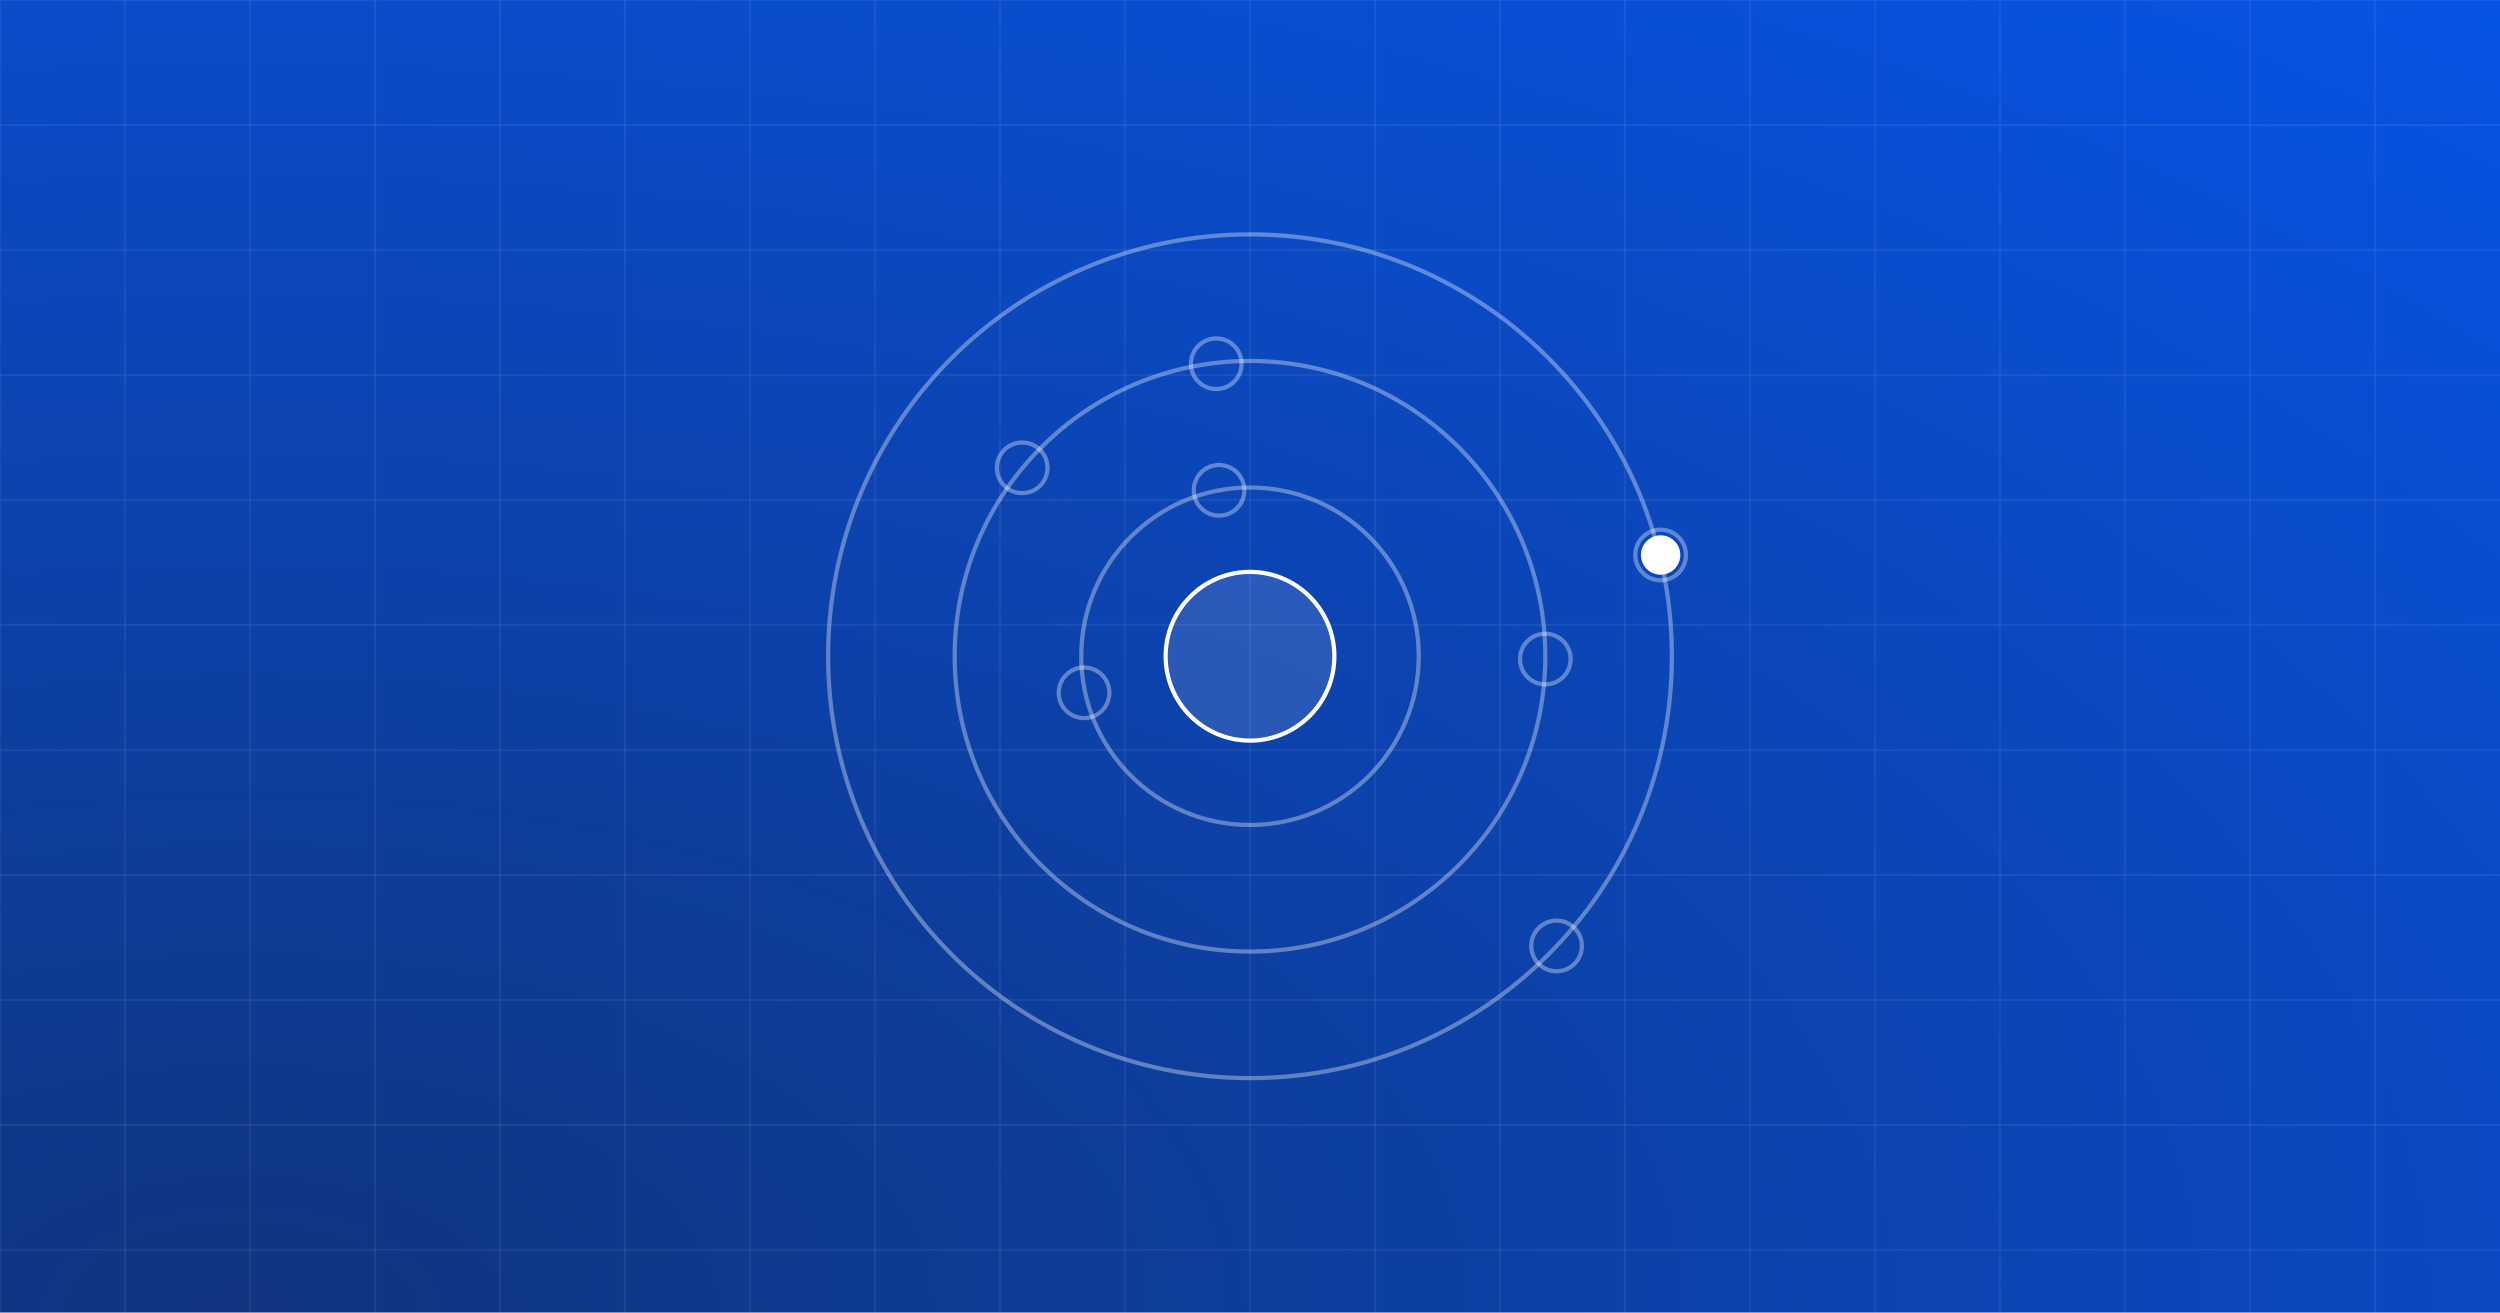
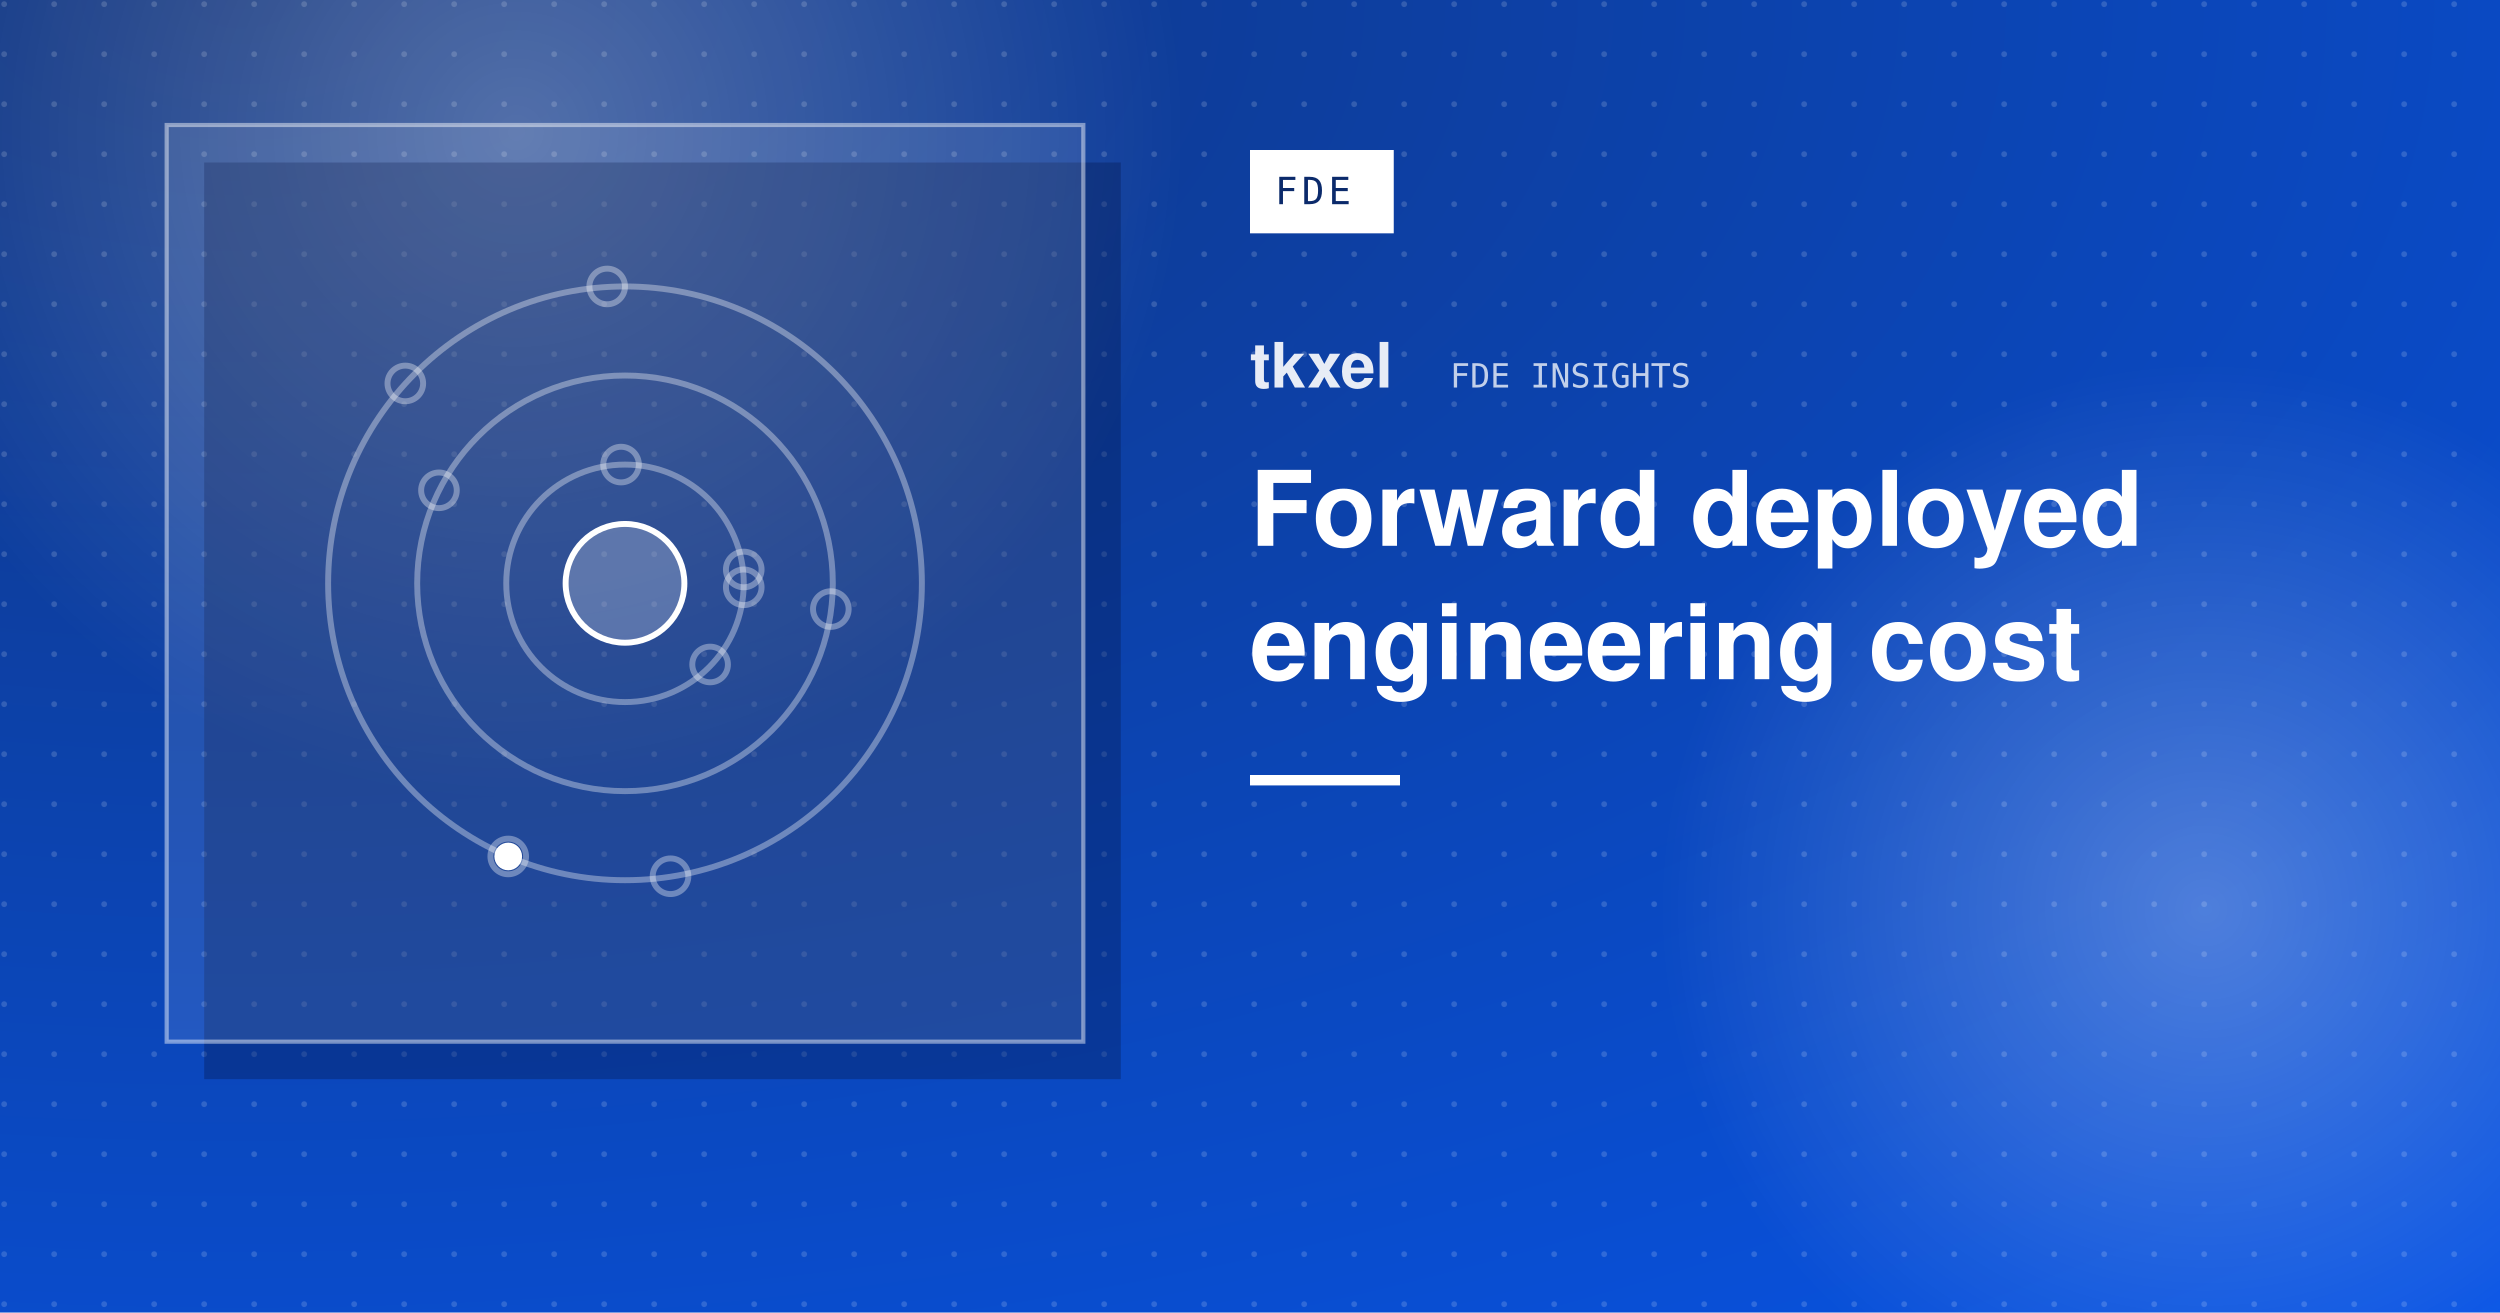
- <svg xmlns="http://www.w3.org/2000/svg" viewBox="0 0 1200 630" role="img" aria-label="Illustration">
+ <svg xmlns="http://www.w3.org/2000/svg" viewBox="0 0 1200 630" role="img" aria-label="FDE illustration">
  <defs>
-     <radialGradient id="g" cx="10%" cy="100%" r="140%">
+     <radialGradient id="bg" cx="10%" cy="0%" r="140%">
      <stop offset="0" stop-color="#10347E" />
      <stop offset="1" stop-color="#0755E9" />
    </radialGradient>
+     <radialGradient id="glow">
+       <stop offset="0" stop-color="#fff" stop-opacity=".28" />
+       <stop offset="1" stop-color="#fff" stop-opacity="0" />
+     </radialGradient>
+     <pattern id="dots" width="24" height="24" patternUnits="userSpaceOnUse">
+       <circle cx="2" cy="2" r="1.4" fill="rgba(255,255,255,.16)" />
+     </pattern>
+     <style>.m * { stroke-width: 3px; } .m [fill="rgba(255,255,255,.12)"] { fill: rgba(255,255,255,.22); }</style>
  </defs>
-   <rect width="1200" height="630" fill="url(#g)" />
-   <g stroke="rgba(255,255,255,.06)" stroke-width="1">
-     <line x1="0" y1="0" x2="0" y2="630" />
-     <line x1="60" y1="0" x2="60" y2="630" />
-     <line x1="120" y1="0" x2="120" y2="630" />
-     <line x1="180" y1="0" x2="180" y2="630" />
-     <line x1="240" y1="0" x2="240" y2="630" />
-     <line x1="300" y1="0" x2="300" y2="630" />
-     <line x1="360" y1="0" x2="360" y2="630" />
-     <line x1="420" y1="0" x2="420" y2="630" />
-     <line x1="480" y1="0" x2="480" y2="630" />
-     <line x1="540" y1="0" x2="540" y2="630" />
-     <line x1="600" y1="0" x2="600" y2="630" />
-     <line x1="660" y1="0" x2="660" y2="630" />
-     <line x1="720" y1="0" x2="720" y2="630" />
-     <line x1="780" y1="0" x2="780" y2="630" />
-     <line x1="840" y1="0" x2="840" y2="630" />
-     <line x1="900" y1="0" x2="900" y2="630" />
-     <line x1="960" y1="0" x2="960" y2="630" />
-     <line x1="1020" y1="0" x2="1020" y2="630" />
-     <line x1="1080" y1="0" x2="1080" y2="630" />
-     <line x1="1140" y1="0" x2="1140" y2="630" />
-     <line x1="0" y1="0" x2="1200" y2="0" />
-     <line x1="0" y1="60" x2="1200" y2="60" />
-     <line x1="0" y1="120" x2="1200" y2="120" />
-     <line x1="0" y1="180" x2="1200" y2="180" />
-     <line x1="0" y1="240" x2="1200" y2="240" />
-     <line x1="0" y1="300" x2="1200" y2="300" />
-     <line x1="0" y1="360" x2="1200" y2="360" />
-     <line x1="0" y1="420" x2="1200" y2="420" />
-     <line x1="0" y1="480" x2="1200" y2="480" />
-     <line x1="0" y1="540" x2="1200" y2="540" />
-     <line x1="0" y1="600" x2="1200" y2="600" />
-   </g>
-   <g transform="translate(330 45) scale(1.35)">
+   <rect width="1200" height="630" fill="url(#bg)" />
+   <circle cx="248" cy="64" r="320" fill="url(#glow)" />
+   <circle cx="1058" cy="436" r="260" fill="url(#glow)" />
+   <rect width="1200" height="630" fill="url(#dots)" />
+   <rect x="98" y="78" width="440" height="440" fill="rgba(4,24,77,.35)" />
+   <rect x="80" y="60" width="440" height="440" fill="rgba(255,255,255,.10)" stroke="rgba(255,255,255,.45)" stroke-width="2" />
+   <g class="m" transform="translate(110 90) scale(0.95)">
    <g fill="none" stroke="rgba(255,255,255,.35)" stroke-width="1.5">
      <circle cx="200" cy="200" r="60" />
      <circle cx="200" cy="200" r="105" />
      <circle cx="200" cy="200" r="150" />
-       <circle cx="141" cy="213" r="9" />
-       <circle cx="189" cy="141" r="9" />
-       <circle cx="119" cy="133" r="9" />
-       <circle cx="305" cy="201" r="9" />
-       <circle cx="188" cy="96" r="9" />
-       <circle cx="309" cy="303" r="9" />
-       <circle cx="346" cy="164" r="9" />
+       <circle cx="260" cy="193" r="9" />
+       <circle cx="260" cy="202" r="9" />
+       <circle cx="198" cy="140" r="9" />
+       <circle cx="243" cy="241" r="9" />
+       <circle cx="304" cy="213" r="9" />
+       <circle cx="106" cy="153" r="9" />
+       <circle cx="223" cy="348" r="9" />
+       <circle cx="191" cy="50" r="9" />
+       <circle cx="89" cy="99" r="9" />
+       <circle cx="141" cy="338" r="9" />
    </g>
    <circle cx="200" cy="200" r="30" fill="rgba(255,255,255,.12)" stroke="#fff" stroke-width="1.5" />
-     <circle cx="346" cy="164" r="7" fill="#fff" />
+     <circle cx="141" cy="338" r="7" fill="#fff" />
  </g>
+   <text x="600" y="262" font-family="Plus Jakarta Sans, Helvetica, Arial, sans-serif" font-size="50" font-weight="800" fill="#fff">Forward deployed</text>
+   <text x="600" y="326" font-family="Plus Jakarta Sans, Helvetica, Arial, sans-serif" font-size="50" font-weight="800" fill="#fff">engineering cost</text>
+   <rect x="600" y="372" width="72" height="5" fill="#fff" />
+   <rect x="600" y="72" width="69" height="40" fill="#fff" />
+   <text x="612" y="98" font-family="IBM Plex Mono, Menlo, Consolas, monospace" font-size="18" letter-spacing="2" fill="#0B2A6B">FDE</text>
+   <text x="600" y="186" font-family="Plus Jakarta Sans, Helvetica, Arial, sans-serif" font-size="30" font-weight="700" fill="rgba(255,255,255,.9)">tkxel</text>
+   <text x="696" y="186" font-family="IBM Plex Mono, Menlo, monospace" font-size="16" fill="rgba(255,255,255,.75)">FDE INSIGHTS</text>
</svg>
